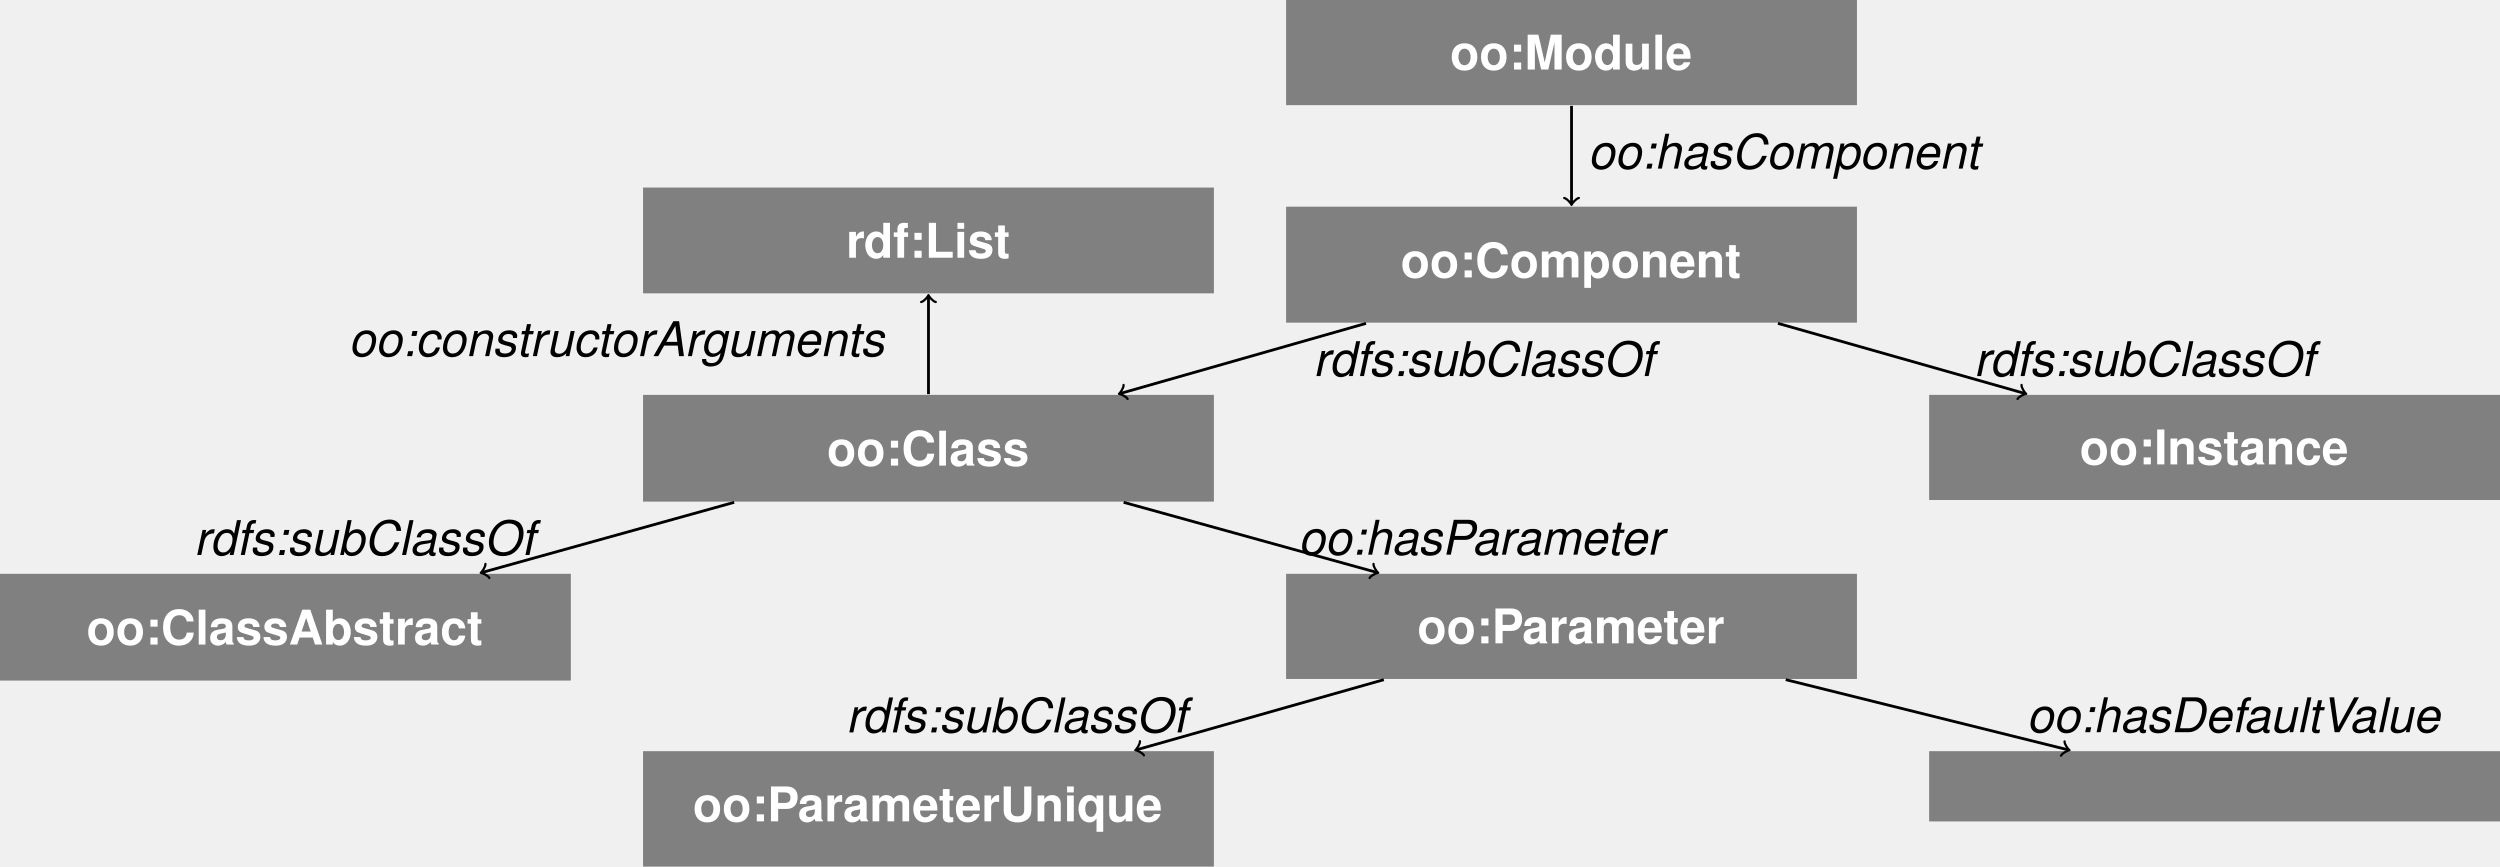
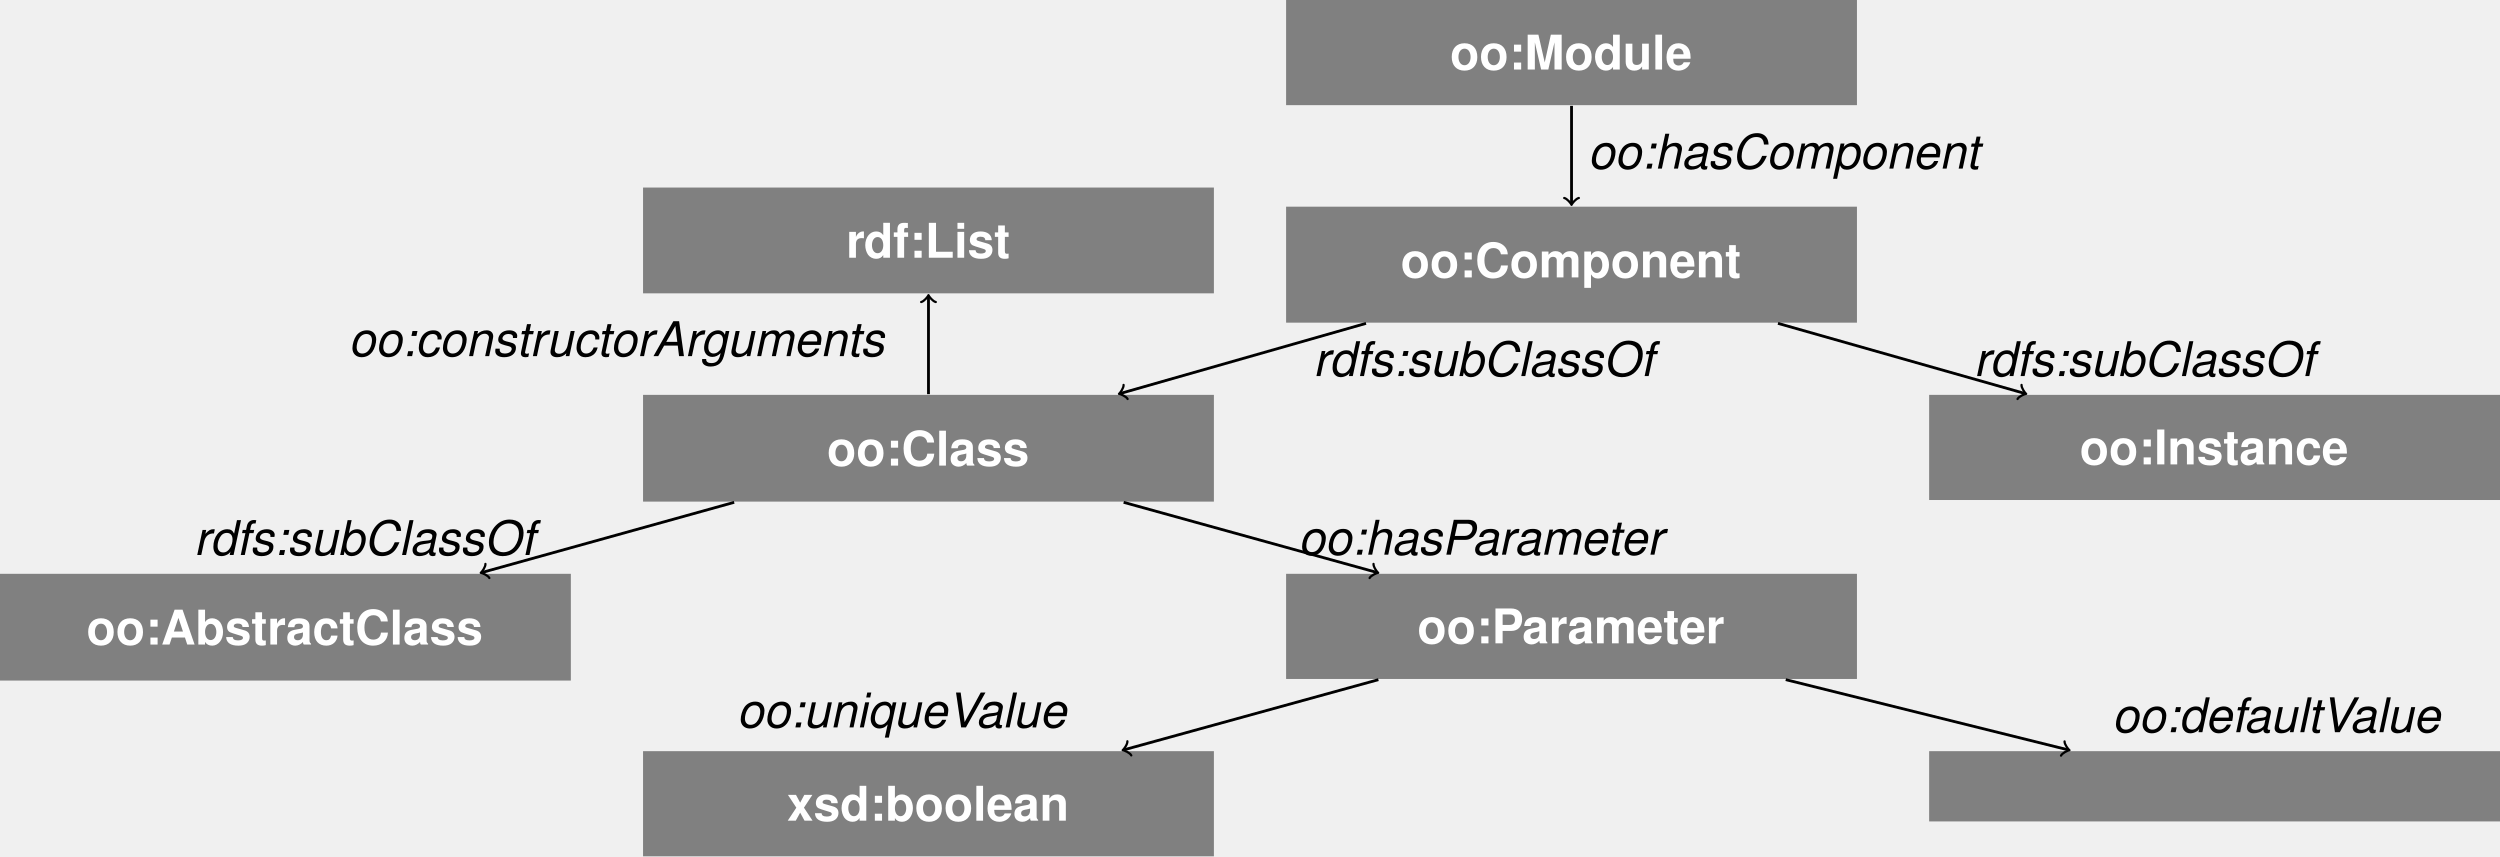
- <svg xmlns="http://www.w3.org/2000/svg" xmlns:xlink="http://www.w3.org/1999/xlink" height="245.769pt" version="1.1" viewBox="-0.371 -15.309 709.008 245.769" width="709.008pt">
+ <svg xmlns="http://www.w3.org/2000/svg" xmlns:xlink="http://www.w3.org/1999/xlink" height="242.851pt" version="1.1" viewBox="-0.371 -15.309 709.008 242.851" width="709.008pt">
  <defs>
    <path d="M3.204 -1.399H1.792L1.494 0H2.906L3.204 -1.399ZM4.426 -7.115H3.014L2.716 -5.716H4.128L4.426 -7.115Z" id="g1-58" />
    <path d="M7.115 -2.974L7.481 0H8.866L7.495 -9.898H5.866L0.231 0H1.575L3.245 -2.974H7.115ZM6.979 -4.033H3.843L6.436 -8.554L6.979 -4.033Z" id="g1-65" />
    <path d="M10.455 -6.83C10.414 -7.631 10.278 -8.147 10.021 -8.608C9.464 -9.559 8.5 -10.061 7.223 -10.061C5.635 -10.061 4.318 -9.423 3.259 -8.147C2.186 -6.857 1.521 -4.983 1.521 -3.286C1.521 -2.335 1.792 -1.48 2.295 -0.842C2.919 -0.054 3.775 0.312 4.983 0.312C6.422 0.312 7.672 -0.217 8.554 -1.181C9.084 -1.765 9.518 -2.512 9.98 -3.612H8.649C8.31 -2.838 8.092 -2.43 7.848 -2.105C7.278 -1.29 6.246 -0.788 5.173 -0.788C3.761 -0.788 2.824 -1.887 2.824 -3.53C2.824 -4.766 3.232 -6.124 3.924 -7.156C4.752 -8.378 5.743 -8.961 6.993 -8.961C8.364 -8.961 9.043 -8.296 9.152 -6.83H10.455Z" id="g1-67" />
-     <path d="M1.208 0H5.037C6.504 0 7.739 -0.611 8.731 -1.819C9.654 -2.946 10.306 -4.929 10.306 -6.626C10.306 -7.617 9.898 -8.622 9.26 -9.192C8.744 -9.654 8.025 -9.898 7.142 -9.898H3.313L1.208 0ZM2.716 -1.113L4.359 -8.785H6.68C8.133 -8.785 9.002 -7.93 9.002 -6.517C9.002 -5.268 8.568 -3.639 8.025 -2.783C7.319 -1.697 6.287 -1.113 5.051 -1.113H2.716Z" id="g1-68" />
    <path d="M7.291 -10.061C5.757 -10.061 4.44 -9.491 3.34 -8.337C2.132 -7.088 1.412 -5.295 1.412 -3.571C1.412 -2.403 1.779 -1.358 2.403 -0.733C3.055 -0.081 4.155 0.312 5.309 0.312C6.585 0.312 7.739 -0.054 8.622 -0.733C10.211 -1.955 11.242 -4.155 11.242 -6.3C11.242 -7.373 10.862 -8.405 10.265 -9.016C9.6 -9.681 8.527 -10.061 7.291 -10.061ZM7.128 -8.961C8.052 -8.961 8.921 -8.581 9.382 -7.984C9.749 -7.509 9.939 -6.857 9.939 -6.056C9.939 -4.82 9.505 -3.49 8.785 -2.512C7.997 -1.412 6.803 -0.788 5.485 -0.788C4.603 -0.788 3.748 -1.168 3.272 -1.765C2.906 -2.227 2.716 -2.892 2.716 -3.68C2.716 -4.929 3.136 -6.246 3.856 -7.237C4.644 -8.323 5.852 -8.961 7.128 -8.961Z" id="g1-79" />
    <path d="M3.408 -4.196H6.504C7.359 -4.196 7.997 -4.413 8.608 -4.902C9.464 -5.581 9.953 -6.612 9.953 -7.712C9.953 -9.152 9.097 -9.898 7.441 -9.898H3.34L1.236 0H2.512L3.408 -4.196ZM3.639 -5.309L4.386 -8.785H7.02C8.079 -8.785 8.649 -8.323 8.649 -7.468C8.649 -6.993 8.486 -6.545 8.174 -6.137C7.726 -5.567 7.142 -5.309 6.273 -5.309H3.639Z" id="g1-80" />
    <path d="M5.323 0L10.862 -9.898H9.518L4.956 -1.521L3.829 -9.898H2.512L3.965 0H5.323Z" id="g1-86" />
    <path d="M7.495 -0.692C7.373 -0.665 7.319 -0.665 7.264 -0.665C6.911 -0.665 6.748 -0.788 6.748 -1.059C6.748 -1.113 6.748 -1.154 6.762 -1.195L7.631 -5.282C7.712 -5.648 7.712 -5.648 7.712 -5.784C7.712 -6.707 6.775 -7.319 5.35 -7.319C3.462 -7.319 2.308 -6.517 2.05 -5.01H3.191C3.313 -5.39 3.408 -5.581 3.598 -5.771C3.897 -6.069 4.467 -6.273 5.051 -6.273C5.866 -6.273 6.49 -5.906 6.49 -5.404C6.49 -5.35 6.477 -5.255 6.463 -5.146L6.422 -4.902C6.3 -4.345 6.042 -4.196 5.051 -4.101C3.232 -3.938 2.661 -3.802 1.996 -3.381C1.29 -2.933 0.883 -2.213 0.883 -1.426C0.883 -0.339 1.616 0.312 2.838 0.312C3.313 0.312 3.883 0.217 4.372 0.041C4.807 -0.109 5.01 -0.244 5.567 -0.733V-0.638V-0.584C5.567 -0.027 5.947 0.312 6.599 0.312C6.748 0.312 6.789 0.312 7.128 0.231C7.156 0.217 7.237 0.204 7.319 0.19L7.495 -0.692ZM5.852 -2.227C5.676 -1.385 4.481 -0.665 3.286 -0.665C2.512 -0.665 2.077 -0.991 2.077 -1.561C2.077 -2.01 2.335 -2.458 2.743 -2.702C3.069 -2.906 3.476 -3.014 4.141 -3.109C5.418 -3.286 5.526 -3.299 6.124 -3.503L5.852 -2.227Z" id="g1-97" />
    <path d="M2.838 -9.898L0.733 0H1.752L1.982 -1.059C2.159 -0.638 2.281 -0.448 2.485 -0.244C2.838 0.109 3.394 0.312 3.992 0.312C4.902 0.312 5.866 -0.109 6.477 -0.747C7.386 -1.711 7.984 -3.259 7.984 -4.657C7.984 -6.178 6.952 -7.319 5.581 -7.319C5.037 -7.319 4.426 -7.156 4.019 -6.911C3.788 -6.762 3.612 -6.612 3.191 -6.164L3.978 -9.898H2.838ZM5.2 -6.273C6.192 -6.273 6.789 -5.567 6.789 -4.399C6.789 -3.625 6.558 -2.756 6.164 -2.105C5.608 -1.181 4.902 -0.733 4.019 -0.733C3.096 -0.733 2.512 -1.412 2.512 -2.485C2.512 -3.327 2.756 -4.25 3.136 -4.902C3.666 -5.798 4.386 -6.273 5.2 -6.273Z" id="g1-98" />
    <path d="M7.481 -4.725L7.495 -4.929C7.509 -5.132 7.522 -5.282 7.522 -5.323C7.522 -5.771 7.278 -6.314 6.925 -6.68C6.504 -7.115 5.947 -7.319 5.173 -7.319C3.951 -7.319 2.851 -6.803 2.132 -5.866C1.494 -5.037 1.032 -3.557 1.032 -2.308C1.032 -1.67 1.249 -1.005 1.629 -0.53C2.091 0.054 2.702 0.312 3.571 0.312C4.684 0.312 5.621 -0.081 6.246 -0.815C6.599 -1.222 6.816 -1.684 7.033 -2.444H5.893C5.485 -1.331 4.739 -0.733 3.761 -0.733C2.824 -0.733 2.227 -1.399 2.227 -2.458C2.227 -3.327 2.512 -4.359 2.96 -5.065C3.462 -5.866 4.141 -6.273 4.97 -6.273C5.825 -6.273 6.354 -5.798 6.354 -5.024C6.354 -4.942 6.354 -4.847 6.341 -4.725H7.481Z" id="g1-99" />
    <path d="M8.826 -9.898H7.685L6.87 -6.083C6.436 -6.965 5.893 -7.319 4.929 -7.319C2.675 -7.319 0.991 -5.173 0.991 -2.308C0.991 -0.72 1.901 0.312 3.313 0.312C3.897 0.312 4.521 0.122 5.065 -0.204C5.472 -0.448 5.648 -0.652 5.839 -1.032L5.621 0H6.721L8.826 -9.898ZM4.82 -6.273C5.825 -6.273 6.422 -5.594 6.422 -4.44C6.422 -3.639 6.205 -2.811 5.798 -2.105C5.268 -1.195 4.603 -0.733 3.775 -0.733C2.77 -0.733 2.186 -1.412 2.186 -2.58C2.186 -3.34 2.417 -4.209 2.783 -4.902C3.299 -5.839 3.951 -6.273 4.82 -6.273Z" id="g1-100" />
    <path d="M7.644 -3.177L7.685 -3.408C7.807 -4.06 7.875 -4.63 7.875 -4.997C7.875 -6.3 6.748 -7.319 5.282 -7.319C4.101 -7.319 2.96 -6.762 2.281 -5.852C1.643 -4.997 1.141 -3.449 1.141 -2.349C1.141 -1.616 1.453 -0.869 1.982 -0.367C2.458 0.095 3.055 0.312 3.829 0.312C5.458 0.312 6.857 -0.692 7.278 -2.159H6.137C5.648 -1.222 4.929 -0.733 4.019 -0.733C2.946 -0.733 2.335 -1.399 2.335 -2.553C2.335 -2.838 2.349 -2.974 2.403 -3.177H7.644ZM2.648 -4.155C3.001 -5.404 4.005 -6.273 5.105 -6.273C6.069 -6.273 6.68 -5.621 6.68 -4.603C6.68 -4.467 6.667 -4.372 6.64 -4.155H2.648Z" id="g1-101" />
    <path d="M5.024 -7.115H3.856L4.06 -8.052C4.209 -8.731 4.454 -8.961 5.037 -8.961C5.132 -8.961 5.214 -8.961 5.404 -8.934L5.608 -9.871C5.363 -9.925 5.214 -9.939 4.997 -9.939C3.951 -9.939 3.191 -9.328 2.974 -8.323L2.716 -7.115H1.765L1.575 -6.205H2.525L1.208 0H2.349L3.666 -6.205H4.834L5.024 -7.115Z" id="g1-102" />
    <path d="M7.128 -7.115L6.898 -6.056C6.694 -6.504 6.558 -6.694 6.259 -6.911C5.906 -7.169 5.472 -7.319 5.01 -7.319C3.965 -7.319 2.906 -6.803 2.24 -5.961C1.521 -5.065 1.005 -3.53 1.005 -2.281C1.005 -0.801 1.969 0.231 3.354 0.231C4.209 0.231 5.01 -0.136 5.689 -0.855L5.635 -0.597C5.241 1.249 4.508 1.982 3.069 1.982C2.145 1.982 1.602 1.616 1.602 1.005V0.923V0.815H0.462L0.448 0.991C0.434 1.1 0.434 1.181 0.434 1.236C0.434 2.281 1.385 2.96 2.838 2.96C3.91 2.96 4.874 2.634 5.485 2.05C6.164 1.399 6.531 0.57 6.898 -1.154L8.16 -7.115H7.128ZM4.929 -6.273C5.798 -6.273 6.368 -5.621 6.368 -4.603C6.368 -3.761 6.124 -2.756 5.743 -2.091C5.295 -1.263 4.494 -0.747 3.68 -0.747C2.77 -0.747 2.2 -1.426 2.2 -2.498C2.2 -3.313 2.43 -4.182 2.824 -4.888C3.313 -5.771 4.073 -6.273 4.929 -6.273Z" id="g1-103" />
    <path d="M3.055 -9.898L0.95 0H2.091L2.919 -3.924C3.245 -5.418 4.196 -6.341 5.431 -6.341C6.124 -6.341 6.585 -5.879 6.585 -5.187C6.585 -5.024 6.585 -5.024 6.504 -4.657L5.513 0H6.653L7.739 -5.105C7.78 -5.282 7.794 -5.445 7.794 -5.608C7.794 -6.68 7.101 -7.319 5.961 -7.319C4.942 -7.319 4.277 -7.033 3.422 -6.232L4.196 -9.898H3.055Z" id="g1-104" />
+     <path d="M3.544 -7.115H2.403L0.896 0H2.037L3.544 -7.115ZM4.141 -9.898H3.001L2.702 -8.5H3.843L4.141 -9.898Z" id="g1-105" />
    <path d="M4.168 -9.898H3.028L0.923 0H2.064L4.168 -9.898Z" id="g1-108" />
    <path d="M2.471 -7.115L0.964 0H2.105L3.055 -4.467C3.272 -5.499 4.196 -6.341 5.105 -6.341C5.771 -6.341 6.219 -5.961 6.219 -5.404C6.219 -5.255 6.205 -5.078 6.164 -4.902L5.119 0H6.259L7.21 -4.467C7.427 -5.526 8.364 -6.341 9.342 -6.341C9.98 -6.341 10.373 -5.947 10.373 -5.295C10.373 -5.092 10.373 -5.092 10.251 -4.63L9.274 0H10.414L11.487 -5.065C11.528 -5.214 11.568 -5.662 11.568 -5.811C11.568 -6.164 11.405 -6.545 11.134 -6.857C10.835 -7.183 10.469 -7.319 9.844 -7.319C8.961 -7.319 8.187 -6.965 7.386 -6.192C7.169 -6.952 6.64 -7.319 5.743 -7.319C4.82 -7.319 4.196 -7.047 3.327 -6.232L3.503 -7.115H2.471Z" id="g1-109" />
    <path d="M2.458 -7.115L0.95 0H2.091L2.919 -3.924C3.245 -5.418 4.196 -6.341 5.418 -6.341C6.096 -6.341 6.599 -5.866 6.599 -5.241C6.599 -5.16 6.572 -4.956 6.517 -4.739L5.513 0H6.653L7.739 -5.105C7.78 -5.282 7.794 -5.445 7.794 -5.621C7.794 -6.653 7.074 -7.319 5.947 -7.319C4.915 -7.319 4.019 -6.952 3.313 -6.232L3.49 -7.115H2.458Z" id="g1-110" />
    <path d="M5.214 -7.319C3.951 -7.319 2.838 -6.748 2.145 -5.743C1.534 -4.874 1.086 -3.381 1.086 -2.227C1.086 -0.72 2.132 0.312 3.652 0.312C4.956 0.312 5.988 -0.217 6.748 -1.263C7.373 -2.118 7.821 -3.598 7.821 -4.779C7.821 -5.499 7.549 -6.192 7.074 -6.653C6.612 -7.101 6.001 -7.319 5.214 -7.319ZM5.037 -6.273C6.042 -6.273 6.626 -5.621 6.626 -4.521C6.626 -3.72 6.395 -2.838 6.029 -2.159C5.513 -1.222 4.779 -0.733 3.843 -0.733C2.879 -0.733 2.281 -1.412 2.281 -2.498C2.281 -3.272 2.512 -4.168 2.879 -4.847C3.381 -5.771 4.141 -6.273 5.037 -6.273Z" id="g1-111" />
    <path d="M0.095 2.892H1.236L2.05 -0.923C2.471 -0.041 3.028 0.312 3.992 0.312C5.051 0.312 6.069 -0.177 6.762 -1.032C7.495 -1.928 7.957 -3.34 7.957 -4.671C7.957 -6.3 7.047 -7.319 5.594 -7.319C4.997 -7.319 4.399 -7.142 3.856 -6.789C3.422 -6.517 3.259 -6.341 3.082 -5.974L3.327 -7.115H2.227L0.095 2.892ZM5.146 -6.273C6.164 -6.273 6.762 -5.567 6.762 -4.399C6.762 -3.666 6.531 -2.783 6.164 -2.105C5.662 -1.181 4.983 -0.733 4.101 -0.733C3.109 -0.733 2.485 -1.412 2.485 -2.498C2.485 -3.313 2.716 -4.196 3.123 -4.902C3.625 -5.811 4.304 -6.273 5.146 -6.273Z" id="g1-112" />
+     <path d="M6.11 2.892L8.242 -7.115H7.223L6.965 -5.947C6.653 -6.83 5.961 -7.319 4.97 -7.319C4.046 -7.319 3.082 -6.911 2.471 -6.259C1.561 -5.295 0.964 -3.748 0.964 -2.349C0.964 -0.828 1.996 0.312 3.367 0.312C3.91 0.312 4.535 0.149 4.929 -0.095C5.146 -0.231 5.309 -0.38 5.771 -0.842L4.97 2.892H6.11ZM4.942 -6.273C5.852 -6.273 6.436 -5.594 6.436 -4.521C6.436 -3.68 6.192 -2.756 5.811 -2.105C5.268 -1.208 4.562 -0.733 3.748 -0.733C2.783 -0.733 2.159 -1.439 2.159 -2.525C2.159 -3.313 2.417 -4.291 2.783 -4.902C3.313 -5.798 4.073 -6.273 4.942 -6.273Z" id="g1-113" />
    <path d="M2.444 -7.115L0.937 0H2.077L2.865 -3.693C3.218 -5.35 4.182 -6.178 5.676 -6.124L5.92 -7.278C5.743 -7.305 5.635 -7.319 5.485 -7.319C4.698 -7.319 4.087 -6.965 3.245 -6.001L3.476 -7.115H2.444Z" id="g1-114" />
    <path d="M6.979 -5.132C7.047 -5.418 7.061 -5.54 7.061 -5.716C7.061 -6.667 6.151 -7.319 4.834 -7.319C3.87 -7.319 3.041 -7.033 2.485 -6.504C1.996 -6.029 1.67 -5.323 1.67 -4.684C1.67 -3.856 2.145 -3.462 3.544 -3.096L4.549 -2.838C4.997 -2.716 5.2 -2.634 5.323 -2.485C5.418 -2.363 5.499 -2.159 5.499 -2.037C5.499 -1.792 5.282 -1.371 5.065 -1.195C4.725 -0.91 4.141 -0.733 3.557 -0.733C2.621 -0.733 2.091 -1.1 2.091 -1.779C2.091 -1.86 2.105 -1.982 2.118 -2.118H0.91C0.842 -1.806 0.828 -1.643 0.828 -1.426C0.828 -0.339 1.779 0.312 3.354 0.312C5.377 0.312 6.694 -0.733 6.694 -2.349C6.694 -3.177 6.246 -3.612 5.051 -3.91L4.019 -4.168C3.259 -4.359 2.865 -4.63 2.865 -4.983C2.865 -5.255 3.028 -5.594 3.272 -5.825C3.598 -6.137 4.005 -6.273 4.603 -6.273C5.404 -6.273 5.852 -5.961 5.852 -5.431C5.852 -5.336 5.852 -5.241 5.839 -5.132H6.979Z" id="g1-115" />
    <path d="M4.97 -7.115H3.761L4.182 -9.07H3.041L2.621 -7.115H1.657L1.466 -6.205H2.43L1.358 -1.181C1.331 -1.046 1.317 -0.896 1.317 -0.76C1.317 -0.095 1.779 0.312 2.525 0.312C2.797 0.312 3.218 0.272 3.408 0.217L3.625 -0.774C3.204 -0.679 3.136 -0.665 2.974 -0.665C2.675 -0.665 2.485 -0.815 2.485 -1.032C2.485 -1.073 2.498 -1.141 2.512 -1.222L3.571 -6.205H4.779L4.97 -7.115Z" id="g1-116" />
    <path d="M6.558 0L8.065 -7.115H6.925L6.069 -3.082C5.757 -1.616 4.793 -0.665 3.639 -0.665C2.906 -0.665 2.43 -1.073 2.43 -1.711C2.43 -1.819 2.444 -1.942 2.471 -2.077L3.544 -7.115H2.403L1.236 -1.629C1.208 -1.494 1.195 -1.344 1.195 -1.168C1.195 -0.244 1.901 0.312 3.069 0.312C4.128 0.312 4.902 -0.014 5.689 -0.774L5.526 0H6.558Z" id="g1-117" />
    <path d="M3.571 -1.982H1.534V0H3.571V-1.982ZM3.571 -7.061H1.534V-5.078H3.571V-7.061Z" id="g3-58" />
    <path d="M6.803 -1.996L7.454 0H9.545L6.124 -9.898H3.87L0.353 0H2.43L3.096 -1.996H6.803ZM6.246 -3.693H3.666L4.956 -7.563L6.246 -3.693Z" id="g3-65" />
    <path d="M9.26 -6.545C9.192 -7.4 9.016 -7.943 8.595 -8.5C7.834 -9.505 6.612 -10.061 5.132 -10.061C2.335 -10.061 0.597 -8.065 0.597 -4.861C0.597 -1.684 2.322 0.312 5.078 0.312C7.536 0.312 9.179 -1.113 9.301 -3.381H7.319C7.196 -2.118 6.395 -1.399 5.132 -1.399C3.557 -1.399 2.634 -2.675 2.634 -4.834C2.634 -7.02 3.598 -8.323 5.2 -8.323C5.906 -8.323 6.49 -8.079 6.87 -7.604C7.088 -7.332 7.196 -7.074 7.319 -6.545H9.26Z" id="g3-67" />
    <path d="M2.892 -9.898H0.855V0H2.892V-9.898Z" id="g3-73" />
    <path d="M3.123 -9.898H1.086V0H7.862V-1.697H3.123V-9.898Z" id="g3-76" />
    <path d="M2.933 -7.712L4.712 0H6.748L8.5 -7.712V0H10.537V-9.898H7.468L5.73 -2.023L3.938 -9.898H0.896V0H2.933V-7.712Z" id="g3-77" />
    <path d="M3.069 -3.53H5.608C7.427 -3.53 8.595 -4.82 8.595 -6.83C8.595 -8.812 7.468 -9.898 5.404 -9.898H1.032V0H3.069V-3.53ZM3.069 -5.228V-8.201H4.97C6.056 -8.201 6.558 -7.726 6.558 -6.707C6.558 -5.703 6.056 -5.228 4.97 -5.228H3.069Z" id="g3-80" />
-     <path d="M6.843 -9.898V-3.191C6.843 -1.996 6.232 -1.426 4.956 -1.426S3.069 -1.996 3.069 -3.191V-9.898H1.032V-3.191C1.032 -2.077 1.331 -1.29 1.996 -0.692C2.716 -0.041 3.761 0.312 4.956 0.312S7.196 -0.041 7.916 -0.692C8.581 -1.29 8.88 -2.077 8.88 -3.191V-9.898H6.843Z" id="g3-85" />
    <path d="M7.115 -0.231C6.775 -0.543 6.68 -0.747 6.68 -1.127V-5.2C6.68 -6.694 5.662 -7.454 3.68 -7.454S0.665 -6.612 0.543 -4.915H2.376C2.471 -5.676 2.783 -5.92 3.72 -5.92C4.454 -5.92 4.82 -5.676 4.82 -5.187C4.82 -4.942 4.698 -4.725 4.494 -4.616C4.236 -4.481 4.236 -4.481 3.299 -4.331L2.539 -4.196C1.086 -3.951 0.38 -3.204 0.38 -1.887C0.38 -1.263 0.557 -0.747 0.896 -0.38C1.317 0.054 1.955 0.312 2.607 0.312C3.422 0.312 4.168 -0.041 4.834 -0.733C4.834 -0.353 4.874 -0.217 5.051 0H7.115V-0.231ZM4.82 -2.946C4.82 -1.847 4.277 -1.222 3.313 -1.222C2.675 -1.222 2.281 -1.561 2.281 -2.105C2.281 -2.675 2.58 -2.946 3.367 -3.109L4.019 -3.232C4.521 -3.327 4.603 -3.354 4.82 -3.462V-2.946Z" id="g3-97" />
    <path d="M0.801 -9.898V0H2.702V-0.747C3.164 -0.027 3.802 0.312 4.725 0.312C6.477 0.312 7.807 -1.358 7.807 -3.571C7.807 -4.562 7.509 -5.567 7.02 -6.273C6.517 -6.993 5.621 -7.454 4.725 -7.454C3.815 -7.454 3.164 -7.115 2.702 -6.382V-9.898H0.801ZM4.304 -5.866C5.241 -5.866 5.906 -4.915 5.906 -3.557C5.906 -2.227 5.241 -1.276 4.304 -1.276C3.34 -1.276 2.702 -2.2 2.702 -3.598C2.702 -4.929 3.354 -5.866 4.304 -5.866Z" id="g3-98" />
    <path d="M7.088 -4.589C6.952 -6.382 5.757 -7.454 3.924 -7.454C1.738 -7.454 0.462 -6.015 0.462 -3.517C0.462 -1.1 1.724 0.312 3.897 0.312C5.676 0.312 6.911 -0.788 7.088 -2.539H5.268C5.024 -1.589 4.644 -1.222 3.91 -1.222C2.946 -1.222 2.363 -2.091 2.363 -3.517C2.363 -4.209 2.498 -4.861 2.729 -5.295C2.946 -5.703 3.367 -5.92 3.91 -5.92C4.684 -5.92 5.051 -5.553 5.268 -4.589H7.088Z" id="g3-99" />
    <path d="M5.499 0H7.4V-9.898H5.499V-6.382C5.024 -7.115 4.386 -7.454 3.476 -7.454C1.724 -7.454 0.394 -5.771 0.394 -3.557C0.394 -2.566 0.692 -1.561 1.181 -0.855C1.684 -0.149 2.58 0.312 3.476 0.312C4.386 0.312 5.024 -0.027 5.499 -0.747V0ZM3.897 -5.866C4.861 -5.866 5.499 -4.929 5.499 -3.53C5.499 -2.2 4.847 -1.276 3.897 -1.276S2.295 -2.213 2.295 -3.557C2.295 -4.915 2.946 -5.866 3.897 -5.866Z" id="g3-100" />
    <path d="M7.115 -3.069C7.128 -3.232 7.128 -3.299 7.128 -3.394C7.128 -4.128 7.02 -4.807 6.843 -5.323C6.354 -6.653 5.173 -7.454 3.693 -7.454C1.589 -7.454 0.299 -5.934 0.299 -3.476C0.299 -1.127 1.575 0.312 3.652 0.312C5.295 0.312 6.626 -0.625 7.047 -2.064H5.173C4.942 -1.48 4.413 -1.141 3.72 -1.141C3.177 -1.141 2.743 -1.371 2.471 -1.779C2.295 -2.05 2.227 -2.376 2.2 -3.069H7.115ZM2.227 -4.331C2.349 -5.445 2.824 -6.001 3.666 -6.001C4.141 -6.001 4.576 -5.771 4.847 -5.39C5.024 -5.119 5.105 -4.834 5.146 -4.331H2.227Z" id="g3-101" />
    <path d="M4.25 -7.183H3.123V-7.902C3.123 -8.283 3.286 -8.473 3.639 -8.473C3.802 -8.473 4.019 -8.459 4.182 -8.432V-9.858C3.829 -9.885 3.354 -9.898 3.096 -9.898C1.833 -9.898 1.222 -9.301 1.222 -8.065V-7.183H0.19V-5.92H1.222V0H3.123V-5.92H4.25V-7.183Z" id="g3-102" />
    <path d="M2.811 -7.332H0.91V0H2.811V-7.332ZM2.811 -9.898H0.91V-8.201H2.811V-9.898Z" id="g3-105" />
    <path d="M2.811 -9.898H0.91V0H2.811V-9.898Z" id="g3-108" />
    <path d="M0.815 -7.332V0H2.716V-4.399C2.716 -5.295 3.204 -5.839 4.019 -5.839C4.657 -5.839 5.051 -5.472 5.051 -4.888V0H6.952V-4.399C6.952 -5.295 7.441 -5.839 8.255 -5.839C8.894 -5.839 9.287 -5.472 9.287 -4.888V0H11.188V-5.187C11.188 -6.612 10.319 -7.454 8.853 -7.454C7.93 -7.454 7.278 -7.128 6.707 -6.368C6.354 -7.061 5.621 -7.454 4.712 -7.454C3.87 -7.454 3.327 -7.169 2.702 -6.422V-7.332H0.815Z" id="g3-109" />
    <path d="M0.855 -7.332V0H2.756V-4.399C2.756 -5.268 3.367 -5.839 4.291 -5.839C5.105 -5.839 5.513 -5.39 5.513 -4.521V0H7.414V-4.915C7.414 -6.531 6.517 -7.454 4.956 -7.454C3.965 -7.454 3.299 -7.088 2.756 -6.273V-7.332H0.855Z" id="g3-110" />
    <path d="M4.087 -7.454C1.847 -7.454 0.475 -5.974 0.475 -3.571C0.475 -1.154 1.847 0.312 4.101 0.312C6.327 0.312 7.726 -1.168 7.726 -3.517C7.726 -6.001 6.382 -7.454 4.087 -7.454ZM4.101 -5.92C5.146 -5.92 5.825 -4.983 5.825 -3.544C5.825 -2.172 5.119 -1.222 4.101 -1.222C3.069 -1.222 2.376 -2.172 2.376 -3.571S3.069 -5.92 4.101 -5.92Z" id="g3-111" />
    <path d="M2.688 -7.332H0.788V2.96H2.688V-0.869C3.15 -0.054 3.802 0.326 4.725 0.326C6.49 0.326 7.794 -1.331 7.794 -3.557C7.794 -4.589 7.495 -5.621 7.006 -6.3C6.517 -6.993 5.608 -7.454 4.725 -7.454C3.802 -7.454 3.15 -7.061 2.688 -6.246V-7.332ZM4.291 -5.866C5.255 -5.866 5.893 -4.929 5.893 -3.53C5.893 -2.2 5.228 -1.263 4.291 -1.263C3.34 -1.263 2.688 -2.186 2.688 -3.557S3.34 -5.866 4.291 -5.866Z" id="g3-112" />
-     <path d="M5.485 -7.332V-6.246C5.037 -7.047 4.359 -7.454 3.449 -7.454C1.684 -7.454 0.38 -5.798 0.38 -3.557C0.38 -2.525 0.679 -1.494 1.168 -0.828C1.657 -0.136 2.566 0.326 3.435 0.326C4.359 0.326 5.037 -0.068 5.485 -0.869V2.96H7.386V-7.332H5.485ZM3.883 -5.866C4.847 -5.866 5.485 -4.942 5.485 -3.517C5.485 -2.186 4.834 -1.263 3.883 -1.263S2.281 -2.186 2.281 -3.557S2.933 -5.866 3.883 -5.866Z" id="g3-113" />
    <path d="M0.855 -7.332V0H2.756V-3.897C2.756 -5.01 3.313 -5.567 4.426 -5.567C4.63 -5.567 4.766 -5.553 5.024 -5.513V-7.441C4.915 -7.454 4.847 -7.454 4.793 -7.454C3.924 -7.454 3.164 -6.884 2.756 -5.893V-7.332H0.855Z" id="g3-114" />
    <path d="M6.857 -4.97C6.83 -6.517 5.635 -7.454 3.666 -7.454C1.806 -7.454 0.652 -6.517 0.652 -5.01C0.652 -4.521 0.801 -4.101 1.059 -3.815C1.317 -3.557 1.548 -3.435 2.254 -3.204L4.521 -2.498C4.997 -2.349 5.16 -2.2 5.16 -1.901C5.16 -1.453 4.63 -1.181 3.748 -1.181C3.259 -1.181 2.865 -1.276 2.621 -1.439C2.417 -1.589 2.335 -1.738 2.254 -2.132H0.394C0.448 -0.53 1.629 0.312 3.856 0.312C4.874 0.312 5.648 0.095 6.192 -0.339S7.061 -1.453 7.061 -2.172C7.061 -3.123 6.585 -3.734 5.621 -4.019L3.218 -4.712C2.688 -4.874 2.553 -4.983 2.553 -5.282C2.553 -5.689 2.987 -5.961 3.652 -5.961C4.562 -5.961 5.01 -5.635 5.024 -4.97H6.857Z" id="g3-115" />
    <path d="M4.087 -7.183H3.028V-9.152H1.127V-7.183H0.19V-5.92H1.127V-1.412C1.127 -0.258 1.738 0.312 2.987 0.312C3.408 0.312 3.748 0.272 4.087 0.163V-1.168C3.897 -1.141 3.788 -1.127 3.652 -1.127C3.15 -1.127 3.028 -1.276 3.028 -1.928V-5.92H4.087V-7.183Z" id="g3-116" />
    <path d="M7.346 0V-7.332H5.445V-2.743C5.445 -1.874 4.834 -1.303 3.91 -1.303C3.096 -1.303 2.688 -1.738 2.688 -2.621V-7.332H0.788V-2.227C0.788 -0.611 1.684 0.312 3.245 0.312C4.236 0.312 4.902 -0.054 5.445 -0.869V0H7.346Z" id="g3-117" />
+     <path d="M4.82 -3.693L7.21 -7.332H4.929L3.748 -5.119L2.553 -7.332H0.272L2.661 -3.693L0.217 0H2.498L3.748 -2.281L4.983 0H7.264L4.82 -3.693Z" id="g3-120" />
  </defs>
  <g id="page1">
    <path d="M364.371 14.512H526.266V-15.309H364.371Z" fill="#808080" />
    <g fill="#ffffff" transform="matrix(1 0 0 1 -70.984 4.81108)">
      <use x="481.856" xlink:href="#g3-111" y="-0.397" />
      <use x="490.152" xlink:href="#g3-111" y="-0.397" />
      <use x="498.449" xlink:href="#g3-58" y="-0.397" />
      <use x="502.97" xlink:href="#g3-77" y="-0.397" />
      <use x="514.28" xlink:href="#g3-111" y="-0.397" />
      <use x="522.576" xlink:href="#g3-100" y="-0.397" />
      <use x="530.872" xlink:href="#g3-117" y="-0.397" />
      <use x="539.169" xlink:href="#g3-108" y="-0.397" />
      <use x="542.943" xlink:href="#g3-101" y="-0.397" />
    </g>
    <path d="M364.371 76.199H526.266V43.305H364.371Z" fill="#808080" />
    <g fill="#ffffff" transform="matrix(1 0 0 1 -70.984 63.7641)">
      <use x="467.853" xlink:href="#g3-111" y="-0.397" />
      <use x="476.149" xlink:href="#g3-111" y="-0.397" />
      <use x="484.445" xlink:href="#g3-58" y="-0.397" />
      <use x="488.966" xlink:href="#g3-67" y="-0.397" />
      <use x="498.77" xlink:href="#g3-111" y="-0.397" />
      <use x="507.066" xlink:href="#g3-109" y="-0.397" />
      <use x="519.136" xlink:href="#g3-112" y="-0.397" />
      <use x="527.432" xlink:href="#g3-111" y="-0.397" />
      <use x="535.728" xlink:href="#g3-110" y="-0.397" />
      <use x="544.025" xlink:href="#g3-101" y="-0.397" />
      <use x="551.574" xlink:href="#g3-110" y="-0.397" />
      <use x="559.87" xlink:href="#g3-116" y="-0.397" />
    </g>
    <path d="M182 126.949H343.895V96.676H182Z" fill="#808080" />
    <g fill="#ffffff" transform="matrix(1 0 0 1 -253.355 117.133)">
      <use x="487.526" xlink:href="#g3-111" y="-0.397" />
      <use x="495.822" xlink:href="#g3-111" y="-0.397" />
      <use x="504.118" xlink:href="#g3-58" y="-0.397" />
      <use x="508.64" xlink:href="#g3-67" y="-0.397" />
      <use x="518.443" xlink:href="#g3-108" y="-0.397" />
      <use x="522.217" xlink:href="#g3-97" y="-0.397" />
      <use x="529.767" xlink:href="#g3-115" y="-0.397" />
      <use x="537.316" xlink:href="#g3-115" y="-0.397" />
    </g>
    <path d="M-0.371 177.703H161.523V147.426H-0.371Z" fill="#808080" />
    <g fill="#ffffff" transform="matrix(1 0 0 1 -435.725 167.886)">
      <use x="459.887" xlink:href="#g3-111" y="-0.397" />
      <use x="468.183" xlink:href="#g3-111" y="-0.397" />
      <use x="476.479" xlink:href="#g3-58" y="-0.397" />
-       <use x="481.001" xlink:href="#g3-67" y="-0.397" />
-       <use x="490.804" xlink:href="#g3-108" y="-0.397" />
-       <use x="494.578" xlink:href="#g3-97" y="-0.397" />
-       <use x="502.128" xlink:href="#g3-115" y="-0.397" />
-       <use x="509.677" xlink:href="#g3-115" y="-0.397" />
-       <use x="517.226" xlink:href="#g3-65" y="-0.397" />
-       <use x="527.029" xlink:href="#g3-98" y="-0.397" />
-       <use x="535.325" xlink:href="#g3-115" y="-0.397" />
-       <use x="542.875" xlink:href="#g3-116" y="-0.397" />
-       <use x="547.396" xlink:href="#g3-114" y="-0.397" />
-       <use x="552.678" xlink:href="#g3-97" y="-0.397" />
-       <use x="560.227" xlink:href="#g3-99" y="-0.397" />
-       <use x="567.776" xlink:href="#g3-116" y="-0.397" />
+       <use x="481.001" xlink:href="#g3-65" y="-0.397" />
+       <use x="490.804" xlink:href="#g3-98" y="-0.397" />
+       <use x="499.1" xlink:href="#g3-115" y="-0.397" />
+       <use x="506.649" xlink:href="#g3-116" y="-0.397" />
+       <use x="511.171" xlink:href="#g3-114" y="-0.397" />
+       <use x="516.452" xlink:href="#g3-97" y="-0.397" />
+       <use x="524.001" xlink:href="#g3-99" y="-0.397" />
+       <use x="531.551" xlink:href="#g3-116" y="-0.397" />
+       <use x="536.072" xlink:href="#g3-67" y="-0.397" />
+       <use x="545.875" xlink:href="#g3-108" y="-0.397" />
+       <use x="549.65" xlink:href="#g3-97" y="-0.397" />
+       <use x="557.199" xlink:href="#g3-115" y="-0.397" />
+       <use x="564.748" xlink:href="#g3-115" y="-0.397" />
    </g>
    <path d="M182 67.883H343.895V37.879H182Z" fill="#808080" />
    <g fill="#ffffff" transform="matrix(1 0 0 1 -253.355 58.1805)">
      <use x="492.971" xlink:href="#g3-114" y="-0.397" />
      <use x="497.98" xlink:href="#g3-100" y="-0.397" />
      <use x="506.276" xlink:href="#g3-102" y="-0.397" />
      <use x="510.797" xlink:href="#g3-58" y="-0.397" />
      <use x="515.319" xlink:href="#g3-76" y="-0.397" />
      <use x="523.615" xlink:href="#g3-105" y="-0.397" />
      <use x="527.389" xlink:href="#g3-115" y="-0.397" />
      <use x="534.939" xlink:href="#g3-116" y="-0.397" />
    </g>
    <path d="M546.742 126.496H708.637V96.676H546.742Z" fill="#808080" />
    <g fill="#ffffff" transform="matrix(1 0 0 1 111.386 116.792)">
      <use x="478.061" xlink:href="#g3-111" y="-0.397" />
      <use x="486.357" xlink:href="#g3-111" y="-0.397" />
      <use x="494.653" xlink:href="#g3-58" y="-0.397" />
      <use x="499.174" xlink:href="#g3-73" y="-0.397" />
      <use x="502.949" xlink:href="#g3-110" y="-0.397" />
      <use x="511.245" xlink:href="#g3-115" y="-0.397" />
      <use x="518.794" xlink:href="#g3-116" y="-0.397" />
      <use x="523.316" xlink:href="#g3-97" y="-0.397" />
      <use x="530.865" xlink:href="#g3-110" y="-0.397" />
      <use x="539.161" xlink:href="#g3-99" y="-0.397" />
      <use x="546.71" xlink:href="#g3-101" y="-0.397" />
    </g>
    <path d="M364.371 177.246H526.266V147.426H364.371Z" fill="#808080" />
    <g fill="#ffffff" transform="matrix(1 0 0 1 -70.984 167.545)">
      <use x="472.582" xlink:href="#g3-111" y="-0.397" />
      <use x="480.878" xlink:href="#g3-111" y="-0.397" />
      <use x="489.174" xlink:href="#g3-58" y="-0.397" />
      <use x="493.696" xlink:href="#g3-80" y="-0.397" />
      <use x="502.343" xlink:href="#g3-97" y="-0.397" />
      <use x="509.893" xlink:href="#g3-114" y="-0.397" />
      <use x="515.174" xlink:href="#g3-97" y="-0.397" />
      <use x="522.724" xlink:href="#g3-109" y="-0.397" />
      <use x="534.794" xlink:href="#g3-101" y="-0.397" />
      <use x="542.343" xlink:href="#g3-116" y="-0.397" />
      <use x="546.865" xlink:href="#g3-101" y="-0.397" />
      <use x="554.414" xlink:href="#g3-114" y="-0.397" />
    </g>
-     <path d="M182 230.461H343.895V197.723H182Z" fill="#808080" />
-     <g fill="#ffffff" transform="matrix(1 0 0 1 -253.355 218.025)">
-       <use x="449.488" xlink:href="#g3-111" y="-0.397" />
-       <use x="457.784" xlink:href="#g3-111" y="-0.397" />
-       <use x="466.08" xlink:href="#g3-58" y="-0.397" />
-       <use x="470.602" xlink:href="#g3-80" y="-0.397" />
-       <use x="479.249" xlink:href="#g3-97" y="-0.397" />
-       <use x="486.799" xlink:href="#g3-114" y="-0.397" />
-       <use x="492.08" xlink:href="#g3-97" y="-0.397" />
-       <use x="499.63" xlink:href="#g3-109" y="-0.397" />
-       <use x="511.7" xlink:href="#g3-101" y="-0.397" />
-       <use x="519.25" xlink:href="#g3-116" y="-0.397" />
-       <use x="523.771" xlink:href="#g3-101" y="-0.397" />
-       <use x="531.32" xlink:href="#g3-114" y="-0.397" />
-       <use x="536.602" xlink:href="#g3-85" y="-0.397" />
-       <use x="546.405" xlink:href="#g3-110" y="-0.397" />
-       <use x="554.701" xlink:href="#g3-105" y="-0.397" />
-       <use x="558.476" xlink:href="#g3-113" y="-0.397" />
-       <use x="566.772" xlink:href="#g3-117" y="-0.397" />
-       <use x="575.068" xlink:href="#g3-101" y="-0.397" />
+     <path d="M182 227.543H343.895V197.723H182Z" fill="#808080" />
+     <g fill="#ffffff" transform="matrix(1 0 0 1 -253.355 217.841)">
+       <use x="476.166" xlink:href="#g3-120" y="-0.397" />
+       <use x="483.716" xlink:href="#g3-115" y="-0.397" />
+       <use x="491.265" xlink:href="#g3-100" y="-0.397" />
+       <use x="499.561" xlink:href="#g3-58" y="-0.397" />
+       <use x="504.082" xlink:href="#g3-98" y="-0.397" />
+       <use x="512.378" xlink:href="#g3-111" y="-0.397" />
+       <use x="520.675" xlink:href="#g3-111" y="-0.397" />
+       <use x="528.971" xlink:href="#g3-108" y="-0.397" />
+       <use x="532.745" xlink:href="#g3-101" y="-0.397" />
+       <use x="540.294" xlink:href="#g3-97" y="-0.397" />
+       <use x="547.844" xlink:href="#g3-110" y="-0.397" />
    </g>
    <path d="M546.742 217.649H708.637V197.723H546.742Z" fill="#808080" />
    <path d="M445.32 14.711V42.398" fill="none" stroke="#000000" stroke-miterlimit="10.037" stroke-width="0.8" />
    <path d="M447.391 40.844C446.613 40.973 445.449 42.398 445.32 42.785C445.191 42.398 444.023 40.973 443.246 40.844" fill="none" stroke="#000000" stroke-linecap="round" stroke-linejoin="round" stroke-miterlimit="10.037" stroke-width="0.64" />
    <g transform="matrix(1 0 0 1 3.553 32.9077)">
      <use x="446.426" xlink:href="#g1-111" y="-0.397" />
      <use x="453.976" xlink:href="#g1-111" y="-0.397" />
      <use x="461.525" xlink:href="#g1-58" y="-0.397" />
      <use x="465.299" xlink:href="#g1-104" y="-0.397" />
      <use x="472.849" xlink:href="#g1-97" y="-0.397" />
      <use x="480.398" xlink:href="#g1-115" y="-0.397" />
      <use x="487.187" xlink:href="#g1-67" y="-0.397" />
      <use x="496.99" xlink:href="#g1-111" y="-0.397" />
      <use x="504.539" xlink:href="#g1-109" y="-0.397" />
      <use x="515.85" xlink:href="#g1-112" y="-0.397" />
      <use x="523.399" xlink:href="#g1-111" y="-0.397" />
      <use x="530.948" xlink:href="#g1-110" y="-0.397" />
      <use x="538.497" xlink:href="#g1-101" y="-0.397" />
      <use x="546.047" xlink:href="#g1-110" y="-0.397" />
      <use x="553.596" xlink:href="#g1-116" y="-0.397" />
    </g>
    <path d="M387.035 76.398L317.352 96.281" fill="none" stroke="#000000" stroke-miterlimit="10.037" stroke-width="0.8" />
    <path d="M319.418 97.848C319.078 97.137 317.387 96.406 316.976 96.387C317.316 96.156 318.367 94.641 318.277 93.859" fill="none" stroke="#000000" stroke-linecap="round" stroke-linejoin="round" stroke-miterlimit="10.037" stroke-width="0.641" />
    <g transform="matrix(1 0 0 1 -89.913 91.7436)">
      <use x="461.952" xlink:href="#g1-114" y="-0.397" />
      <use x="466.474" xlink:href="#g1-100" y="-0.397" />
      <use x="474.023" xlink:href="#g1-102" y="-0.397" />
      <use x="477.797" xlink:href="#g1-115" y="-0.397" />
      <use x="484.586" xlink:href="#g1-58" y="-0.397" />
      <use x="488.361" xlink:href="#g1-115" y="-0.397" />
      <use x="495.15" xlink:href="#g1-117" y="-0.397" />
      <use x="502.699" xlink:href="#g1-98" y="-0.397" />
      <use x="510.248" xlink:href="#g1-67" y="-0.397" />
      <use x="520.052" xlink:href="#g1-108" y="-0.397" />
      <use x="523.066" xlink:href="#g1-97" y="-0.397" />
      <use x="530.615" xlink:href="#g1-115" y="-0.397" />
      <use x="537.404" xlink:href="#g1-115" y="-0.397" />
      <use x="544.193" xlink:href="#g1-79" y="-0.397" />
      <use x="554.757" xlink:href="#g1-102" y="-0.397" />
    </g>
    <path d="M503.867 76.398L573.875 96.281" fill="none" stroke="#000000" stroke-miterlimit="10.037" stroke-width="0.8" />
    <path d="M572.946 93.859C572.86 94.644 573.911 96.156 574.25 96.387C573.84 96.406 572.149 97.141 571.813 97.852" fill="none" stroke="#000000" stroke-linecap="round" stroke-linejoin="round" stroke-miterlimit="10.037" stroke-width="0.641" />
    <g transform="matrix(1 0 0 1 97.447 91.7436)">
      <use x="461.952" xlink:href="#g1-114" y="-0.397" />
      <use x="466.474" xlink:href="#g1-100" y="-0.397" />
      <use x="474.023" xlink:href="#g1-102" y="-0.397" />
      <use x="477.797" xlink:href="#g1-115" y="-0.397" />
      <use x="484.586" xlink:href="#g1-58" y="-0.397" />
      <use x="488.361" xlink:href="#g1-115" y="-0.397" />
      <use x="495.15" xlink:href="#g1-117" y="-0.397" />
      <use x="502.699" xlink:href="#g1-98" y="-0.397" />
      <use x="510.248" xlink:href="#g1-67" y="-0.397" />
      <use x="520.052" xlink:href="#g1-108" y="-0.397" />
      <use x="523.066" xlink:href="#g1-97" y="-0.397" />
      <use x="530.615" xlink:href="#g1-115" y="-0.397" />
      <use x="537.404" xlink:href="#g1-115" y="-0.397" />
      <use x="544.193" xlink:href="#g1-79" y="-0.397" />
      <use x="554.757" xlink:href="#g1-102" y="-0.397" />
    </g>
    <path d="M207.844 127.149L136.352 147.039" fill="none" stroke="#000000" stroke-miterlimit="10.037" stroke-width="0.8" />
    <path d="M138.41 148.621C138.078 147.906 136.387 147.164 135.976 147.141C136.316 146.914 137.379 145.406 137.297 144.621" fill="none" stroke="#000000" stroke-linecap="round" stroke-linejoin="round" stroke-miterlimit="10.037" stroke-width="0.641" />
    <g transform="matrix(1 0 0 1 -390.689 142.496)">
      <use x="445.319" xlink:href="#g1-114" y="-0.397" />
      <use x="449.841" xlink:href="#g1-100" y="-0.397" />
      <use x="457.39" xlink:href="#g1-102" y="-0.397" />
      <use x="461.165" xlink:href="#g1-115" y="-0.397" />
      <use x="467.954" xlink:href="#g1-58" y="-0.397" />
      <use x="471.728" xlink:href="#g1-115" y="-0.397" />
      <use x="478.517" xlink:href="#g1-117" y="-0.397" />
      <use x="486.066" xlink:href="#g1-98" y="-0.397" />
      <use x="493.616" xlink:href="#g1-67" y="-0.397" />
      <use x="503.419" xlink:href="#g1-108" y="-0.397" />
      <use x="506.433" xlink:href="#g1-97" y="-0.397" />
      <use x="513.982" xlink:href="#g1-115" y="-0.397" />
      <use x="520.771" xlink:href="#g1-115" y="-0.397" />
      <use x="527.56" xlink:href="#g1-79" y="-0.397" />
      <use x="538.124" xlink:href="#g1-102" y="-0.397" />
    </g>
    <path d="M318.297 127.149L390.109 147.039" fill="none" stroke="#000000" stroke-miterlimit="10.037" stroke-width="0.8" />
    <path d="M389.164 144.621C389.082 145.407 390.145 146.914 390.485 147.141C390.075 147.164 388.391 147.907 388.055 148.625" fill="none" stroke="#000000" stroke-linecap="round" stroke-linejoin="round" stroke-miterlimit="10.037" stroke-width="0.641" />
    <g transform="matrix(1 0 0 1 -87.221 142.397)">
      <use x="455.043" xlink:href="#g1-111" y="-0.397" />
      <use x="462.592" xlink:href="#g1-111" y="-0.397" />
      <use x="470.141" xlink:href="#g1-58" y="-0.397" />
      <use x="473.916" xlink:href="#g1-104" y="-0.397" />
      <use x="481.465" xlink:href="#g1-97" y="-0.397" />
      <use x="489.014" xlink:href="#g1-115" y="-0.397" />
      <use x="495.803" xlink:href="#g1-80" y="-0.397" />
      <use x="504.314" xlink:href="#g1-97" y="-0.397" />
      <use x="511.864" xlink:href="#g1-114" y="-0.397" />
      <use x="516.249" xlink:href="#g1-97" y="-0.397" />
      <use x="523.798" xlink:href="#g1-109" y="-0.397" />
      <use x="535.108" xlink:href="#g1-101" y="-0.397" />
      <use x="542.658" xlink:href="#g1-116" y="-0.397" />
      <use x="546.432" xlink:href="#g1-101" y="-0.397" />
      <use x="553.981" xlink:href="#g1-114" y="-0.397" />
    </g>
    <path d="M262.949 96.477V68.789" fill="none" stroke="#000000" stroke-miterlimit="10.037" stroke-width="0.8" />
    <path d="M260.875 70.344C261.652 70.215 262.82 68.789 262.949 68.398C263.078 68.789 264.242 70.215 265.019 70.344" fill="none" stroke="#000000" stroke-linecap="round" stroke-linejoin="round" stroke-miterlimit="10.037" stroke-width="0.64" />
    <g transform="matrix(1 0 0 1 -346.822 86.0827)">
      <use x="445.319" xlink:href="#g1-111" y="-0.397" />
      <use x="452.869" xlink:href="#g1-111" y="-0.397" />
      <use x="460.418" xlink:href="#g1-58" y="-0.397" />
      <use x="464.192" xlink:href="#g1-99" y="-0.397" />
      <use x="470.981" xlink:href="#g1-111" y="-0.397" />
      <use x="478.531" xlink:href="#g1-110" y="-0.397" />
      <use x="486.08" xlink:href="#g1-115" y="-0.397" />
      <use x="492.869" xlink:href="#g1-116" y="-0.397" />
      <use x="496.643" xlink:href="#g1-114" y="-0.397" />
      <use x="501.369" xlink:href="#g1-117" y="-0.397" />
      <use x="508.918" xlink:href="#g1-99" y="-0.397" />
      <use x="515.707" xlink:href="#g1-116" y="-0.397" />
      <use x="519.482" xlink:href="#g1-111" y="-0.397" />
      <use x="527.031" xlink:href="#g1-114" y="-0.397" />
      <use x="531.552" xlink:href="#g1-65" y="-0.397" />
      <use x="540.609" xlink:href="#g1-114" y="-0.397" />
      <use x="545.13" xlink:href="#g1-103" y="-0.397" />
      <use x="552.679" xlink:href="#g1-117" y="-0.397" />
      <use x="560.229" xlink:href="#g1-109" y="-0.397" />
      <use x="571.539" xlink:href="#g1-101" y="-0.397" />
      <use x="579.088" xlink:href="#g1-110" y="-0.397" />
      <use x="586.638" xlink:href="#g1-116" y="-0.397" />
      <use x="590.412" xlink:href="#g1-115" y="-0.397" />
    </g>
-     <path d="M392.082 177.446L321.984 197.332" fill="none" stroke="#000000" stroke-miterlimit="10.037" stroke-width="0.8" />
-     <path d="M324.047 198.903C323.707 198.188 322.019 197.458 321.609 197.438C321.949 197.208 323 195.696 322.914 194.911" fill="none" stroke="#000000" stroke-linecap="round" stroke-linejoin="round" stroke-miterlimit="10.037" stroke-width="0.641" />
-     <g transform="matrix(1 0 0 1 -205.755 192.792)">
-       <use x="445.319" xlink:href="#g1-114" y="-0.397" />
-       <use x="449.841" xlink:href="#g1-100" y="-0.397" />
-       <use x="457.39" xlink:href="#g1-102" y="-0.397" />
-       <use x="461.165" xlink:href="#g1-115" y="-0.397" />
-       <use x="467.954" xlink:href="#g1-58" y="-0.397" />
-       <use x="471.728" xlink:href="#g1-115" y="-0.397" />
-       <use x="478.517" xlink:href="#g1-117" y="-0.397" />
-       <use x="486.066" xlink:href="#g1-98" y="-0.397" />
-       <use x="493.616" xlink:href="#g1-67" y="-0.397" />
-       <use x="503.419" xlink:href="#g1-108" y="-0.397" />
-       <use x="506.433" xlink:href="#g1-97" y="-0.397" />
-       <use x="513.982" xlink:href="#g1-115" y="-0.397" />
-       <use x="520.771" xlink:href="#g1-115" y="-0.397" />
-       <use x="527.56" xlink:href="#g1-79" y="-0.397" />
-       <use x="538.124" xlink:href="#g1-102" y="-0.397" />
-     </g>
    <path d="M506.07 177.446L586.156 197.352" fill="none" stroke="#000000" stroke-miterlimit="10.037" stroke-width="0.8" />
    <path d="M585.148 194.961C585.086 195.75 586.187 197.227 586.535 197.446C586.125 197.481 584.457 198.27 584.144 198.992" fill="none" stroke="#000000" stroke-linecap="round" stroke-linejoin="round" stroke-miterlimit="10.037" stroke-width="0.641" />
    <g transform="matrix(1 0 0 1 104.692 192.748)">
-       <use x="469.712" xlink:href="#g1-111" y="-0.397" />
-       <use x="477.261" xlink:href="#g1-111" y="-0.397" />
-       <use x="484.811" xlink:href="#g1-58" y="-0.397" />
-       <use x="488.585" xlink:href="#g1-104" y="-0.397" />
-       <use x="496.134" xlink:href="#g1-97" y="-0.397" />
-       <use x="503.684" xlink:href="#g1-115" y="-0.397" />
-       <use x="510.473" xlink:href="#g1-68" y="-0.397" />
-       <use x="520.276" xlink:href="#g1-101" y="-0.397" />
-       <use x="527.825" xlink:href="#g1-102" y="-0.397" />
-       <use x="531.191" xlink:href="#g1-97" y="-0.397" />
-       <use x="538.74" xlink:href="#g1-117" y="-0.397" />
-       <use x="546.289" xlink:href="#g1-108" y="-0.397" />
-       <use x="549.303" xlink:href="#g1-116" y="-0.397" />
-       <use x="553.078" xlink:href="#g1-86" y="-0.397" />
-       <use x="561.18" xlink:href="#g1-97" y="-0.397" />
-       <use x="568.73" xlink:href="#g1-108" y="-0.397" />
-       <use x="571.744" xlink:href="#g1-117" y="-0.397" />
-       <use x="579.293" xlink:href="#g1-101" y="-0.397" />
+       <use x="493.944" xlink:href="#g1-111" y="-0.397" />
+       <use x="501.493" xlink:href="#g1-111" y="-0.397" />
+       <use x="509.042" xlink:href="#g1-58" y="-0.397" />
+       <use x="512.817" xlink:href="#g1-100" y="-0.397" />
+       <use x="520.366" xlink:href="#g1-101" y="-0.397" />
+       <use x="527.915" xlink:href="#g1-102" y="-0.397" />
+       <use x="531.281" xlink:href="#g1-97" y="-0.397" />
+       <use x="538.83" xlink:href="#g1-117" y="-0.397" />
+       <use x="546.38" xlink:href="#g1-108" y="-0.397" />
+       <use x="549.394" xlink:href="#g1-116" y="-0.397" />
+       <use x="553.169" xlink:href="#g1-86" y="-0.397" />
+       <use x="561.271" xlink:href="#g1-97" y="-0.397" />
+       <use x="568.82" xlink:href="#g1-108" y="-0.397" />
+       <use x="571.834" xlink:href="#g1-117" y="-0.397" />
+       <use x="579.384" xlink:href="#g1-101" y="-0.397" />
+     </g>
+     <path d="M390.547 177.446L318.41 197.336" fill="none" stroke="#000000" stroke-miterlimit="10.037" stroke-width="0.8" />
+     <path d="M320.461 198.921C320.129 198.207 318.445 197.46 318.035 197.437C318.375 197.21 319.441 195.707 319.359 194.921" fill="none" stroke="#000000" stroke-linecap="round" stroke-linejoin="round" stroke-miterlimit="10.037" stroke-width="0.641" />
+     <g transform="matrix(1 0 0 1 -236.703 191.385)">
+       <use x="445.319" xlink:href="#g1-111" y="-0.397" />
+       <use x="452.869" xlink:href="#g1-111" y="-0.397" />
+       <use x="460.418" xlink:href="#g1-58" y="-0.397" />
+       <use x="464.192" xlink:href="#g1-117" y="-0.397" />
+       <use x="471.742" xlink:href="#g1-110" y="-0.397" />
+       <use x="479.291" xlink:href="#g1-105" y="-0.397" />
+       <use x="482.305" xlink:href="#g1-113" y="-0.397" />
+       <use x="489.854" xlink:href="#g1-117" y="-0.397" />
+       <use x="497.404" xlink:href="#g1-101" y="-0.397" />
+       <use x="504.953" xlink:href="#g1-86" y="-0.397" />
+       <use x="513.055" xlink:href="#g1-97" y="-0.397" />
+       <use x="520.605" xlink:href="#g1-108" y="-0.397" />
+       <use x="523.619" xlink:href="#g1-117" y="-0.397" />
+       <use x="531.168" xlink:href="#g1-101" y="-0.397" />
    </g>
  </g>
</svg>
